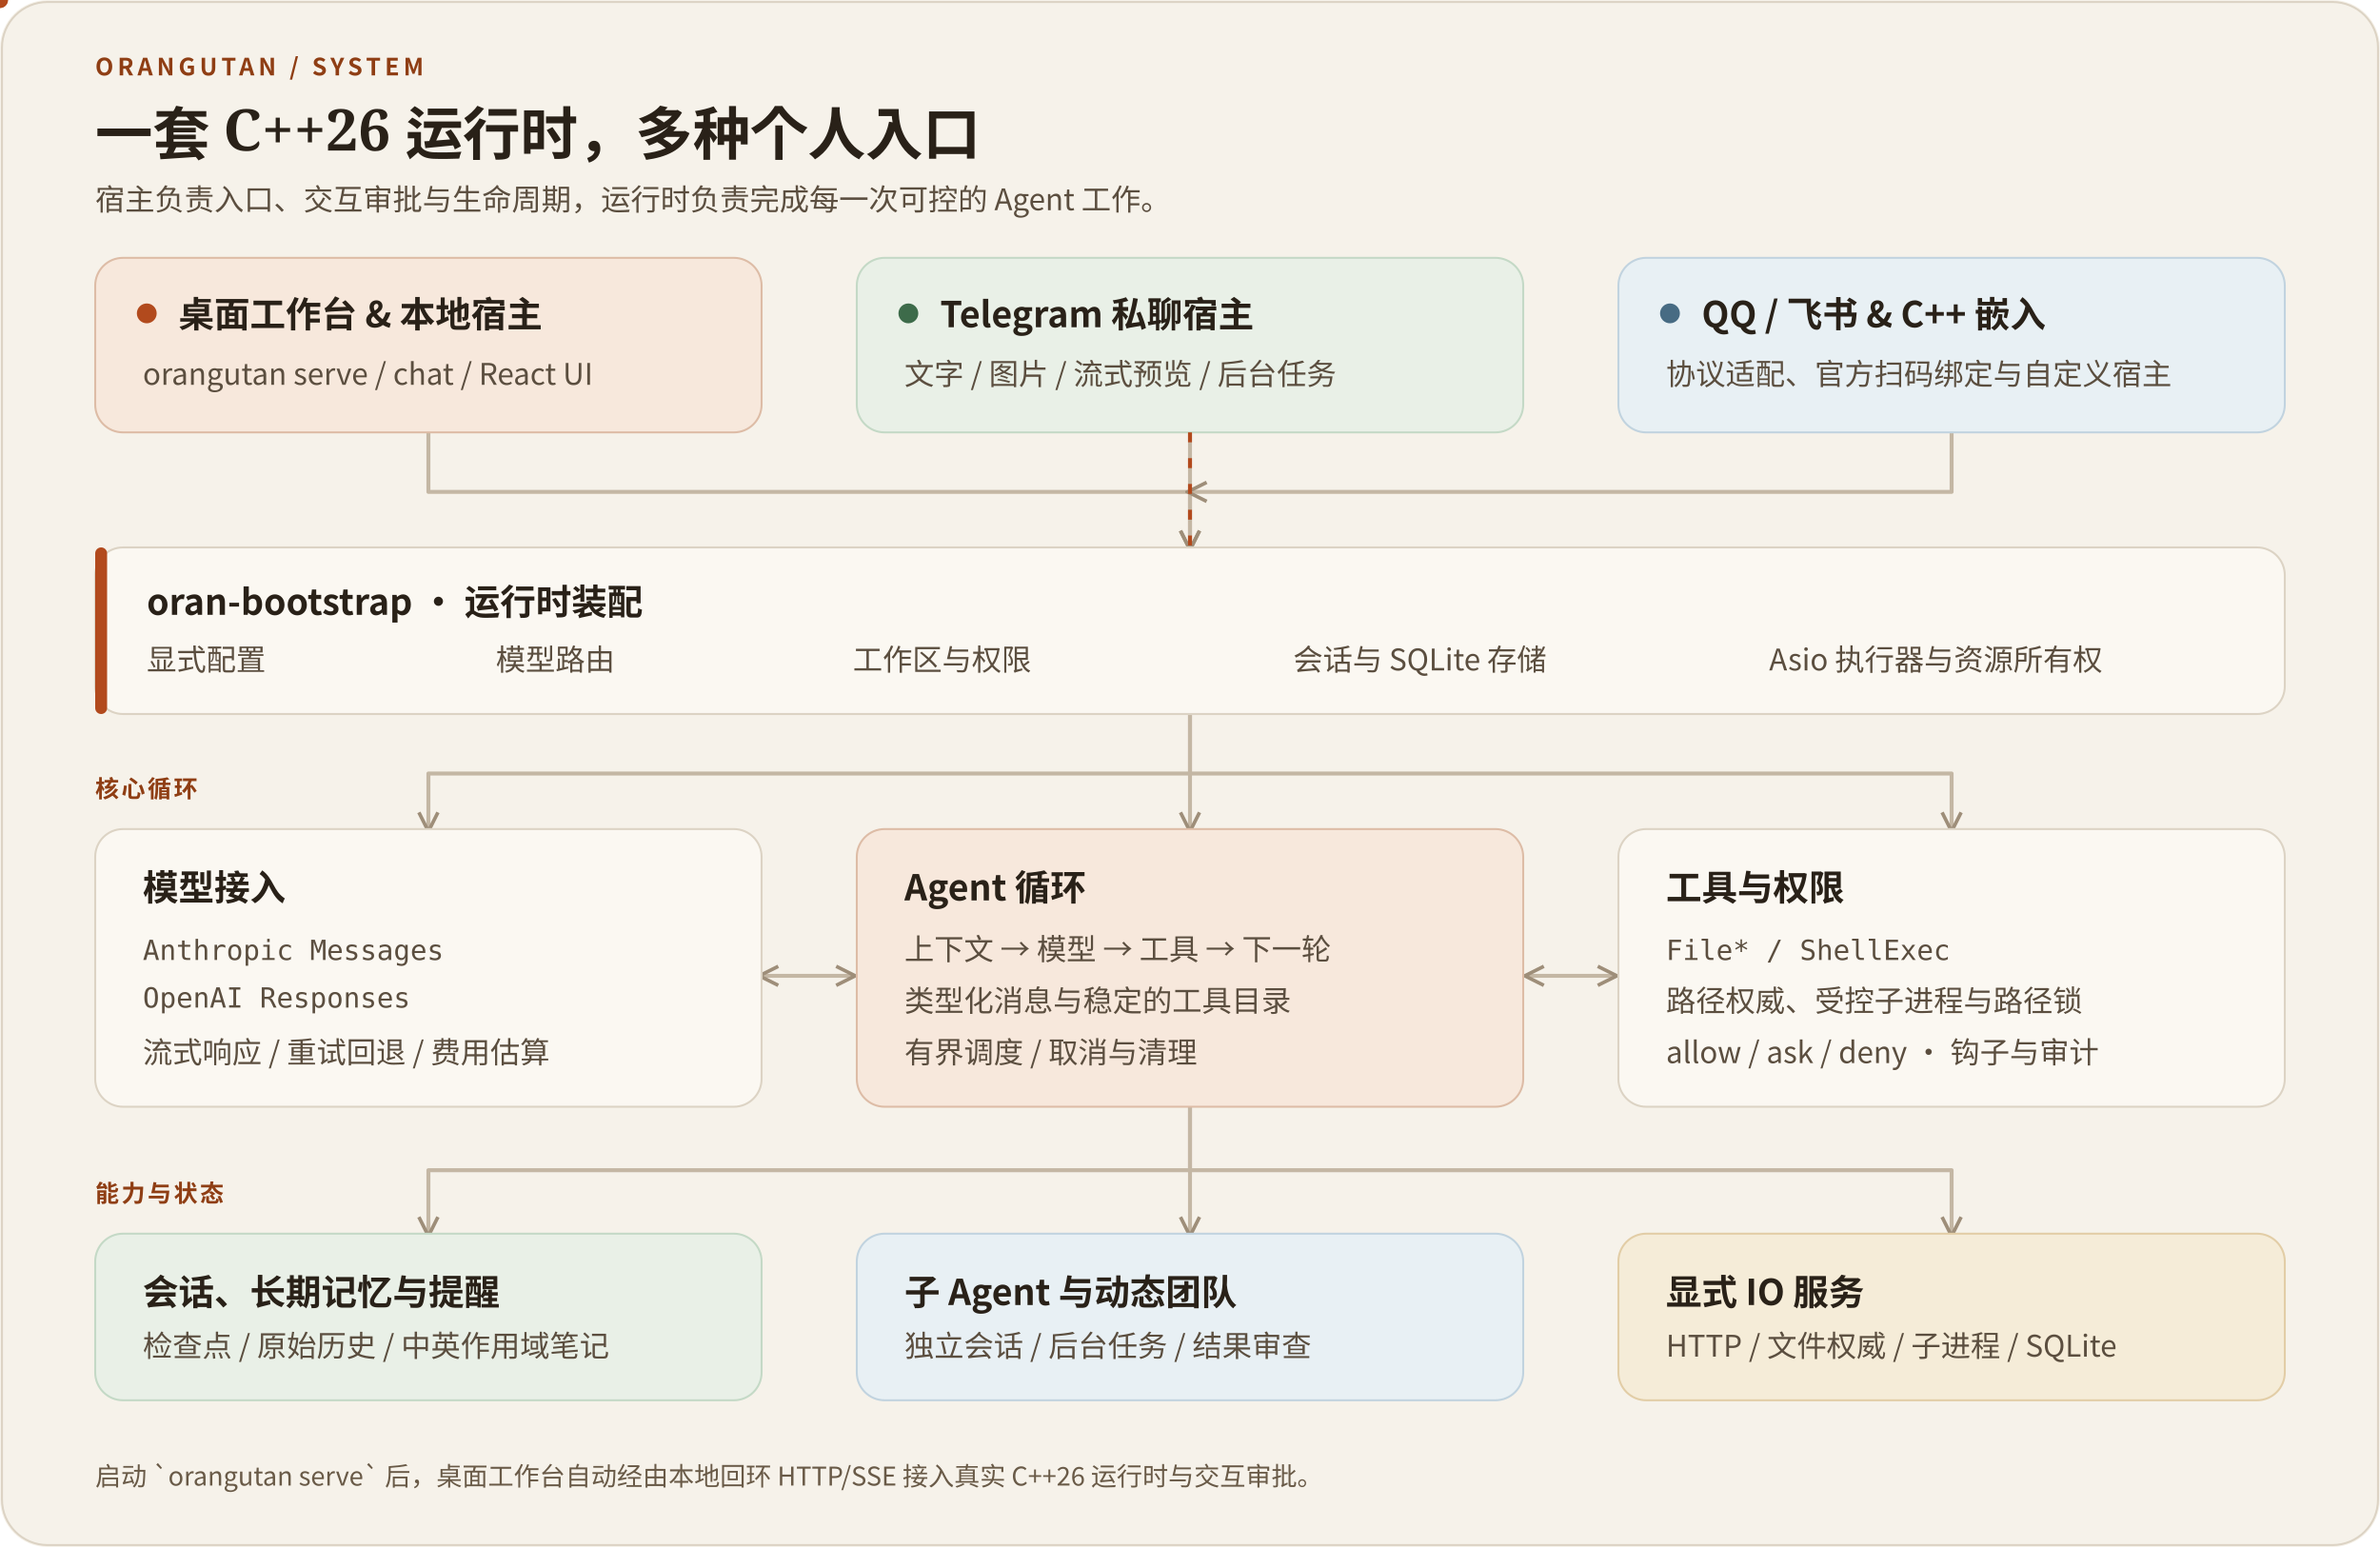
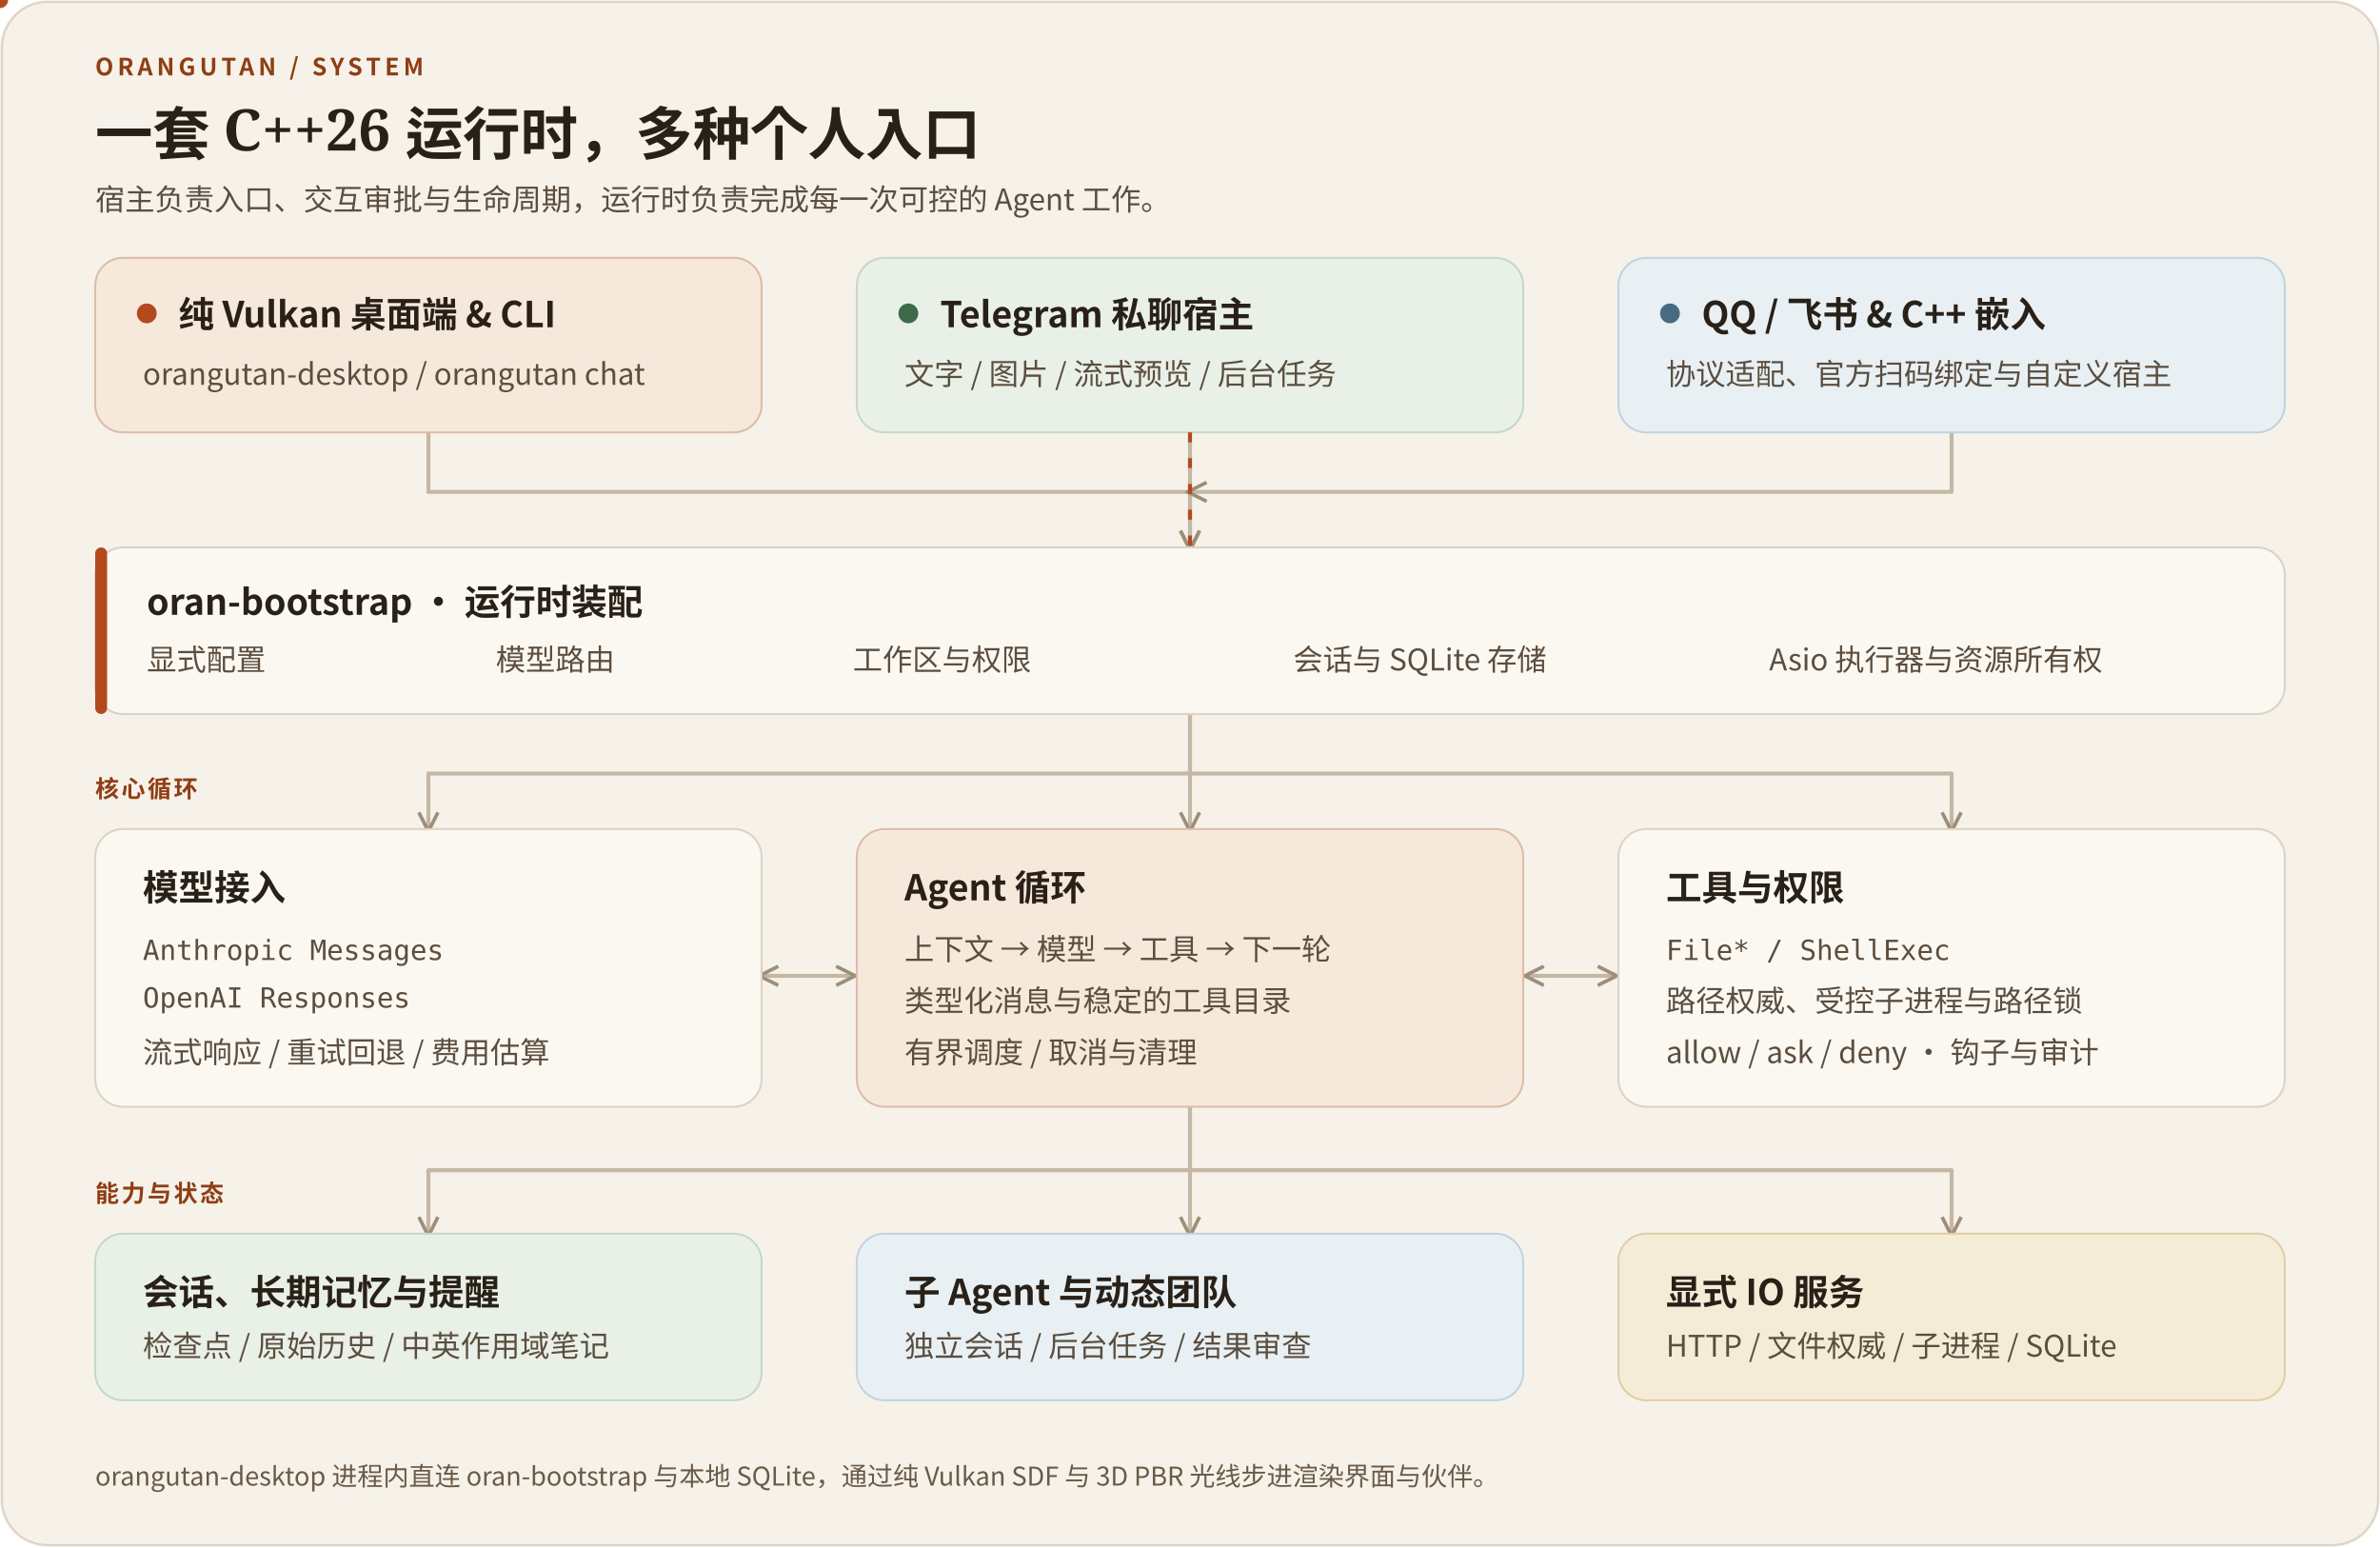
<svg xmlns="http://www.w3.org/2000/svg" width="1200" height="780" viewBox="0 0 1200 780" role="img" aria-labelledby="title desc">
  <defs>
    <style>
      text{font-family:"Noto Sans CJK SC","Sarasa UI SC","Microsoft YaHei",system-ui,sans-serif}
      .serif{font-family:Georgia,"Noto Serif SC","Source Han Serif SC","Songti SC",serif}
      .eyebrow{font-size:12px;font-weight:700;letter-spacing:2px;fill:#8f3e14}
      .heading{font-size:29px;font-weight:700;fill:#292118}
      .subtitle{font-size:15px;fill:#5b4e3f}
      .label{font-size:18px;font-weight:700;fill:#292118}
      .body{font-size:15px;fill:#5b4e3f}
      .small{font-size:13px;fill:#695a47}
      .mono{font-family:"Cascadia Code",Consolas,monospace;font-size:14px;fill:#5b4e3f}
      .section{font-size:12px;font-weight:700;letter-spacing:1.2px;fill:#8f3e14}
      .wire{fill:none;stroke:#c4b7a4;stroke-width:2;stroke-linecap:round;stroke-linejoin:round}
      .flow{fill:none;stroke:#b24a1d;stroke-width:2;stroke-dasharray:5 8;animation:travel 3s linear infinite}
      @keyframes travel{to{stroke-dashoffset:-52}}
      @media(prefers-reduced-motion:reduce){.motion{display:none}.flow{animation:none}}
    </style>
    <marker id="arrow" viewBox="0 0 10 10" refX="8" refY="5" markerWidth="6" markerHeight="6" orient="auto-start-reverse">
      <path d="M1 1 9 5 1 9" fill="none" stroke="#9e8e79" stroke-width="1.5" />
    </marker>
  </defs>
  <rect width="1200" height="780" rx="24" fill="#f6f2ea" />
  <rect x="1" y="1" width="1198" height="778" rx="23" fill="none" stroke="#dcd3c4" />
  <text x="48" y="38" class="eyebrow">ORANGUTAN / SYSTEM</text>
  <text x="48" y="78" class="serif heading">一套 C++26 运行时，多种个人入口</text>
  <text x="48" y="106" class="subtitle">宿主负责入口、交互审批与生命周期，运行时负责完成每一次可控的 Agent 工作。</text>
  <g class="wire" marker-end="url(#arrow)">
    <path d="M216 218 V248 H600 V276" />
    <path d="M600 218 V276" />
    <path d="M984 218 V248 H600" />
    <path d="M600 360 V390 H216 V418" />
    <path d="M600 360 V418" />
    <path d="M600 390 H984 V418" />
    <path d="M384 492 H430" marker-start="url(#arrow)" />
    <path d="M770 492 H814" marker-start="url(#arrow)" />
    <path d="M600 558 V590 H216 V622" />
    <path d="M600 558 V622" />
    <path d="M600 590 H984 V622" />
  </g>
  <g class="card">
    <rect x="48" y="130" width="336" height="88" rx="14" fill="#f7e8dc" stroke="#ddbca6" />
    <circle cx="74" cy="158" r="5" fill="#b24a1d" />
-     <text x="90" y="165" class="label">桌面工作台 &amp; 本地宿主</text>
-     <text x="72" y="194" class="body">orangutan serve / chat / React UI</text>
+     <text x="90" y="165" class="label">纯 Vulkan 桌面端 &amp; CLI</text>
+     <text x="72" y="194" class="body">orangutan-desktop / orangutan chat</text>
  </g>
  <g class="card">
    <rect x="432" y="130" width="336" height="88" rx="14" fill="#e9f0e7" stroke="#c4d9c6" />
    <circle cx="458" cy="158" r="5" fill="#3d6b4a" />
    <text x="474" y="165" class="label">Telegram 私聊宿主</text>
    <text x="456" y="194" class="body">文字 / 图片 / 流式预览 / 后台任务</text>
  </g>
  <g class="card">
    <rect x="816" y="130" width="336" height="88" rx="14" fill="#e8f0f4" stroke="#c1d3df" />
    <circle cx="842" cy="158" r="5" fill="#476b83" />
    <text x="858" y="165" class="label">QQ / 飞书 &amp; C++ 嵌入</text>
    <text x="840" y="194" class="body">协议适配、官方扫码绑定与自定义宿主</text>
  </g>
  <g class="card">
    <rect x="48" y="276" width="1104" height="84" rx="14" fill="#fbf8f2" stroke="#dcd3c4" />
    <rect x="48" y="276" width="6" height="84" rx="3" fill="#b24a1d" />
    <text x="74" y="310" class="label">oran-bootstrap · 运行时装配</text>
    <text x="74" y="338" class="body">显式配置</text>
    <text x="250" y="338" class="body">模型路由</text>
    <text x="430" y="338" class="body">工作区与权限</text>
    <text x="652" y="338" class="body">会话与 SQLite 存储</text>
    <text x="892" y="338" class="body">Asio 执行器与资源所有权</text>
  </g>
  <text x="48" y="402" class="section">核心循环</text>
  <g class="card">
    <rect x="48" y="418" width="336" height="140" rx="14" fill="#fbf8f2" stroke="#dcd3c4" />
    <text x="72" y="454" class="label">模型接入</text>
    <text x="72" y="484" class="mono">Anthropic Messages</text>
    <text x="72" y="508" class="mono">OpenAI Responses</text>
    <text x="72" y="536" class="body">流式响应 / 重试回退 / 费用估算</text>
  </g>
  <g class="card">
    <rect x="432" y="418" width="336" height="140" rx="14" fill="#f7e8dc" stroke="#ddbca6" />
    <text x="456" y="454" class="label">Agent 循环</text>
    <text x="456" y="484" class="body">上下文 → 模型 → 工具 → 下一轮</text>
    <text x="456" y="510" class="body">类型化消息与稳定的工具目录</text>
    <text x="456" y="536" class="body">有界调度 / 取消与清理</text>
  </g>
  <g class="card">
    <rect x="816" y="418" width="336" height="140" rx="14" fill="#fbf8f2" stroke="#dcd3c4" />
    <text x="840" y="454" class="label">工具与权限</text>
    <text x="840" y="484" class="mono">File* / ShellExec</text>
    <text x="840" y="510" class="body">路径权威、受控子进程与路径锁</text>
    <text x="840" y="536" class="body">allow / ask / deny · 钩子与审计</text>
  </g>
  <text x="48" y="606" class="section">能力与状态</text>
  <g class="card">
    <rect x="48" y="622" width="336" height="84" rx="14" fill="#e9f0e7" stroke="#c4d9c6" />
    <text x="72" y="658" class="label">会话、长期记忆与提醒</text>
    <text x="72" y="684" class="body">检查点 / 原始历史 / 中英作用域笔记</text>
  </g>
  <g class="card">
    <rect x="432" y="622" width="336" height="84" rx="14" fill="#e8f0f4" stroke="#c1d3df" />
    <text x="456" y="658" class="label">子 Agent 与动态团队</text>
    <text x="456" y="684" class="body">独立会话 / 后台任务 / 结果审查</text>
  </g>
  <g class="card">
    <rect x="816" y="622" width="336" height="84" rx="14" fill="#f5ecd8" stroke="#e2cda6" />
    <text x="840" y="658" class="label">显式 IO 服务</text>
    <text x="840" y="684" class="body">HTTP / 文件权威 / 子进程 / SQLite</text>
  </g>
  <path class="flow motion" d="M600 218 V276" />
  <circle r="4" fill="#b24a1d" class="motion">
    <animateMotion dur="5s" repeatCount="indefinite" path="M216 218 V248 H600 V276" />
  </circle>
  <circle r="4" fill="#3d6b4a" class="motion" opacity="0">
    <animate attributeName="opacity" values="0;1;1;0" keyTimes="0;0.1;0.9;1" dur="5s" begin="1.6s" repeatCount="indefinite" />
    <animateMotion dur="5s" begin="1.6s" repeatCount="indefinite" path="M600 218 V276" />
  </circle>
  <circle r="4" fill="#476b83" class="motion" opacity="0">
    <animate attributeName="opacity" values="0;1;1;0" keyTimes="0;0.1;0.9;1" dur="5s" begin="3.2s" repeatCount="indefinite" />
    <animateMotion dur="5s" begin="3.2s" repeatCount="indefinite" path="M984 218 V248 H600 V276" />
  </circle>
  <circle r="4" fill="#b24a1d" class="motion">
    <animateMotion dur="4s" repeatCount="indefinite" path="M384 492 H432 M768 492 H816" />
  </circle>
  <circle r="4" fill="#3d6b4a" class="motion" opacity="0">
    <animate attributeName="opacity" values="0;1;1;0" keyTimes="0;0.1;0.9;1" dur="4s" begin="2s" repeatCount="indefinite" />
    <animateMotion dur="4s" begin="2s" repeatCount="indefinite" path="M600 558 V622" />
  </circle>
-   <text x="48" y="749" class="small">启动 `orangutan serve` 后，桌面工作台自动经由本地回环 HTTP/SSE 接入真实 C++26 运行时与交互审批。</text>
+   <text x="48" y="749" class="small">orangutan-desktop 进程内直连 oran-bootstrap 与本地 SQLite，通过纯 Vulkan SDF 与 3D PBR 光线步进渲染界面与伙伴。</text>
</svg>
